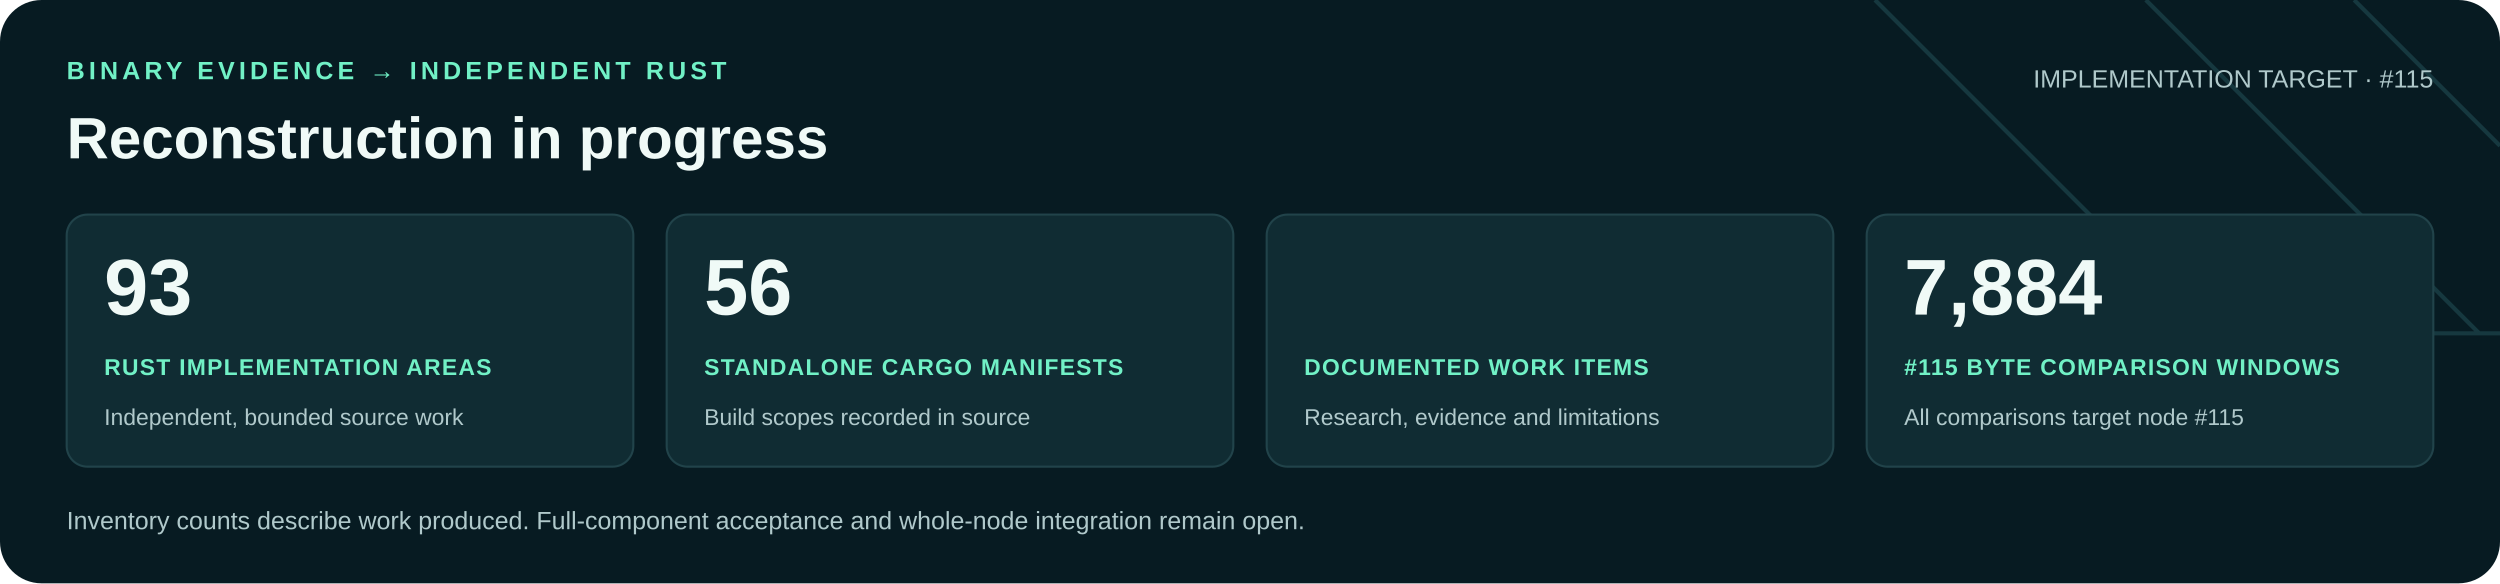
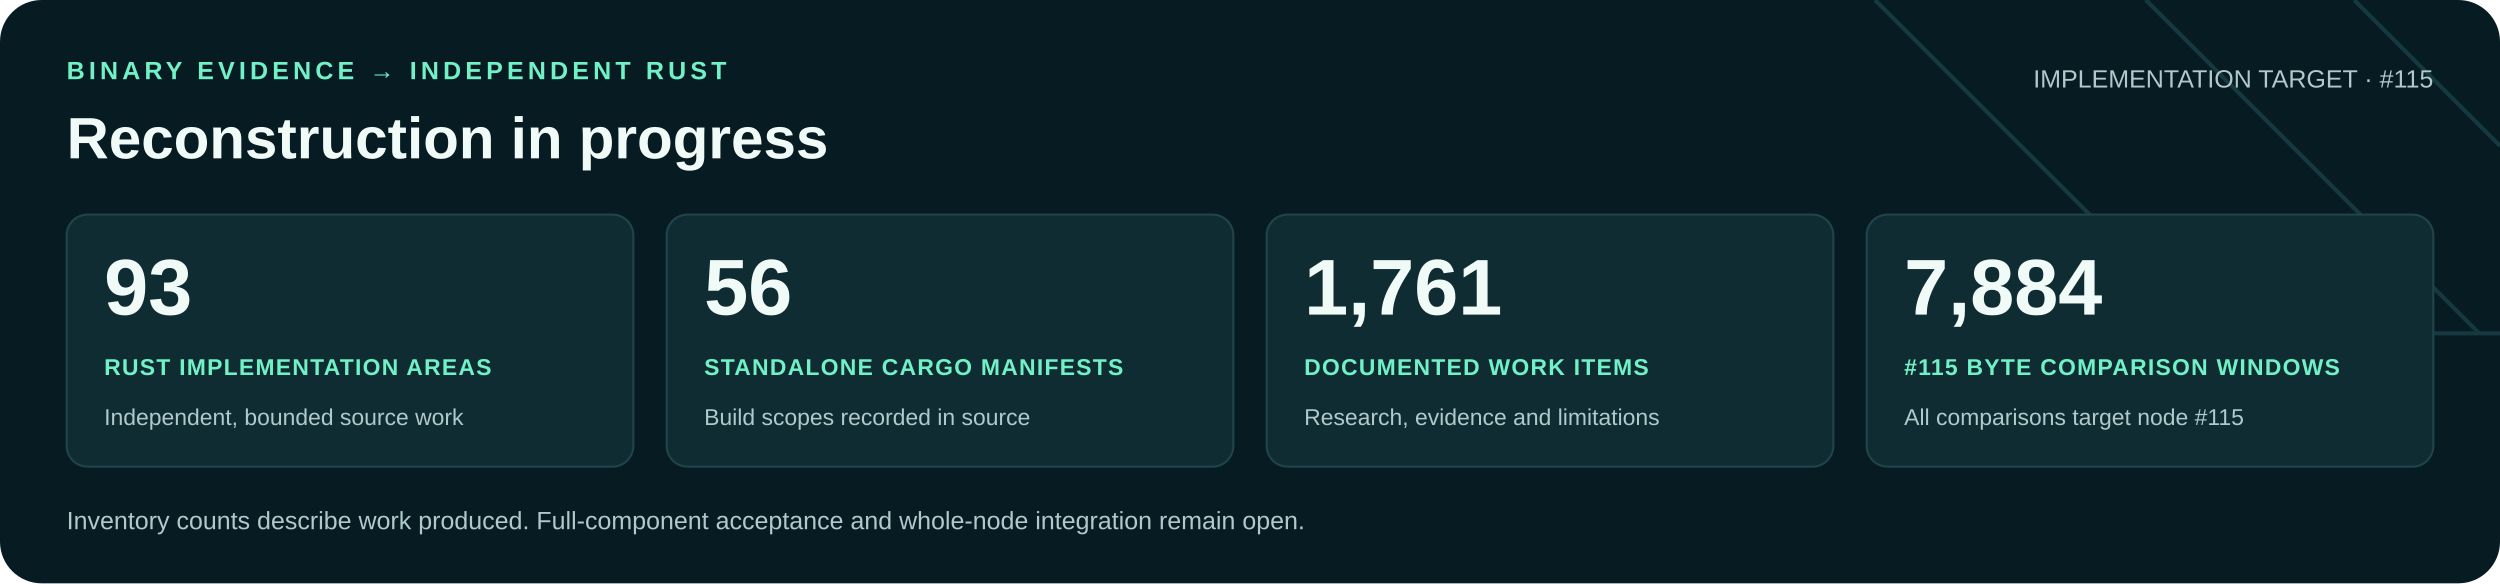
<svg xmlns="http://www.w3.org/2000/svg" width="1200" height="280" viewBox="0 0 1200 280" role="img" aria-labelledby="title desc">
  <rect width="1200" height="280" rx="20" fill="#071b22" />
  <path d="M900 0 1060 160H1200M1030 0 1190 160M1130 0 1200 70" fill="none" stroke="#16383f" stroke-width="2" />
  <g font-family="Arial, Helvetica, sans-serif">
    <text x="32" y="38" fill="#71f1c6" font-size="12" font-weight="700" letter-spacing="2">BINARY EVIDENCE → INDEPENDENT RUST</text>
    <text x="32" y="76" fill="#f0faf7" font-size="28" font-weight="700">Reconstruction in progress</text>
    <text x="1168" y="42" text-anchor="end" fill="#b0c9cb" font-size="12">IMPLEMENTATION TARGET · #115</text>
    <rect x="32" y="103" width="272" height="121" rx="10" fill="#102c33" stroke="#21434a" />
    <text x="50" y="151" fill="#f0faf7" font-size="38" font-weight="700">93</text>
    <text x="50" y="180" fill="#71f1c6" font-size="11" font-weight="700" letter-spacing=".6">RUST IMPLEMENTATION AREAS</text>
    <text x="50" y="204" fill="#b0c9cb" font-size="11">Independent, bounded source work</text>
    <rect x="320" y="103" width="272" height="121" rx="10" fill="#102c33" stroke="#21434a" />
    <text x="338" y="151" fill="#f0faf7" font-size="38" font-weight="700">56</text>
    <text x="338" y="180" fill="#71f1c6" font-size="11" font-weight="700" letter-spacing=".6">STANDALONE CARGO MANIFESTS</text>
    <text x="338" y="204" fill="#b0c9cb" font-size="11">Build scopes recorded in source</text>
    <rect x="608" y="103" width="272" height="121" rx="10" fill="#102c33" stroke="#21434a" />
-     <text x="626" y="151" fill="#f0faf7" font-size="38" font-weight="700" />
+     <text x="626" y="151" fill="#f0faf7" font-size="38" font-weight="700">1,761</text>
    <text x="626" y="180" fill="#71f1c6" font-size="11" font-weight="700" letter-spacing=".6">DOCUMENTED WORK ITEMS</text>
    <text x="626" y="204" fill="#b0c9cb" font-size="11">Research, evidence and limitations</text>
    <rect x="896" y="103" width="272" height="121" rx="10" fill="#102c33" stroke="#21434a" />
    <text x="914" y="151" fill="#f0faf7" font-size="38" font-weight="700">7,884</text>
    <text x="914" y="180" fill="#71f1c6" font-size="11" font-weight="700" letter-spacing=".6">#115 BYTE COMPARISON WINDOWS</text>
    <text x="914" y="204" fill="#b0c9cb" font-size="11">All comparisons target node #115</text>
    <text x="32" y="254" fill="#b0c9cb" font-size="12">Inventory counts describe work produced. Full-component acceptance and whole-node integration remain open.</text>
  </g>
</svg>
